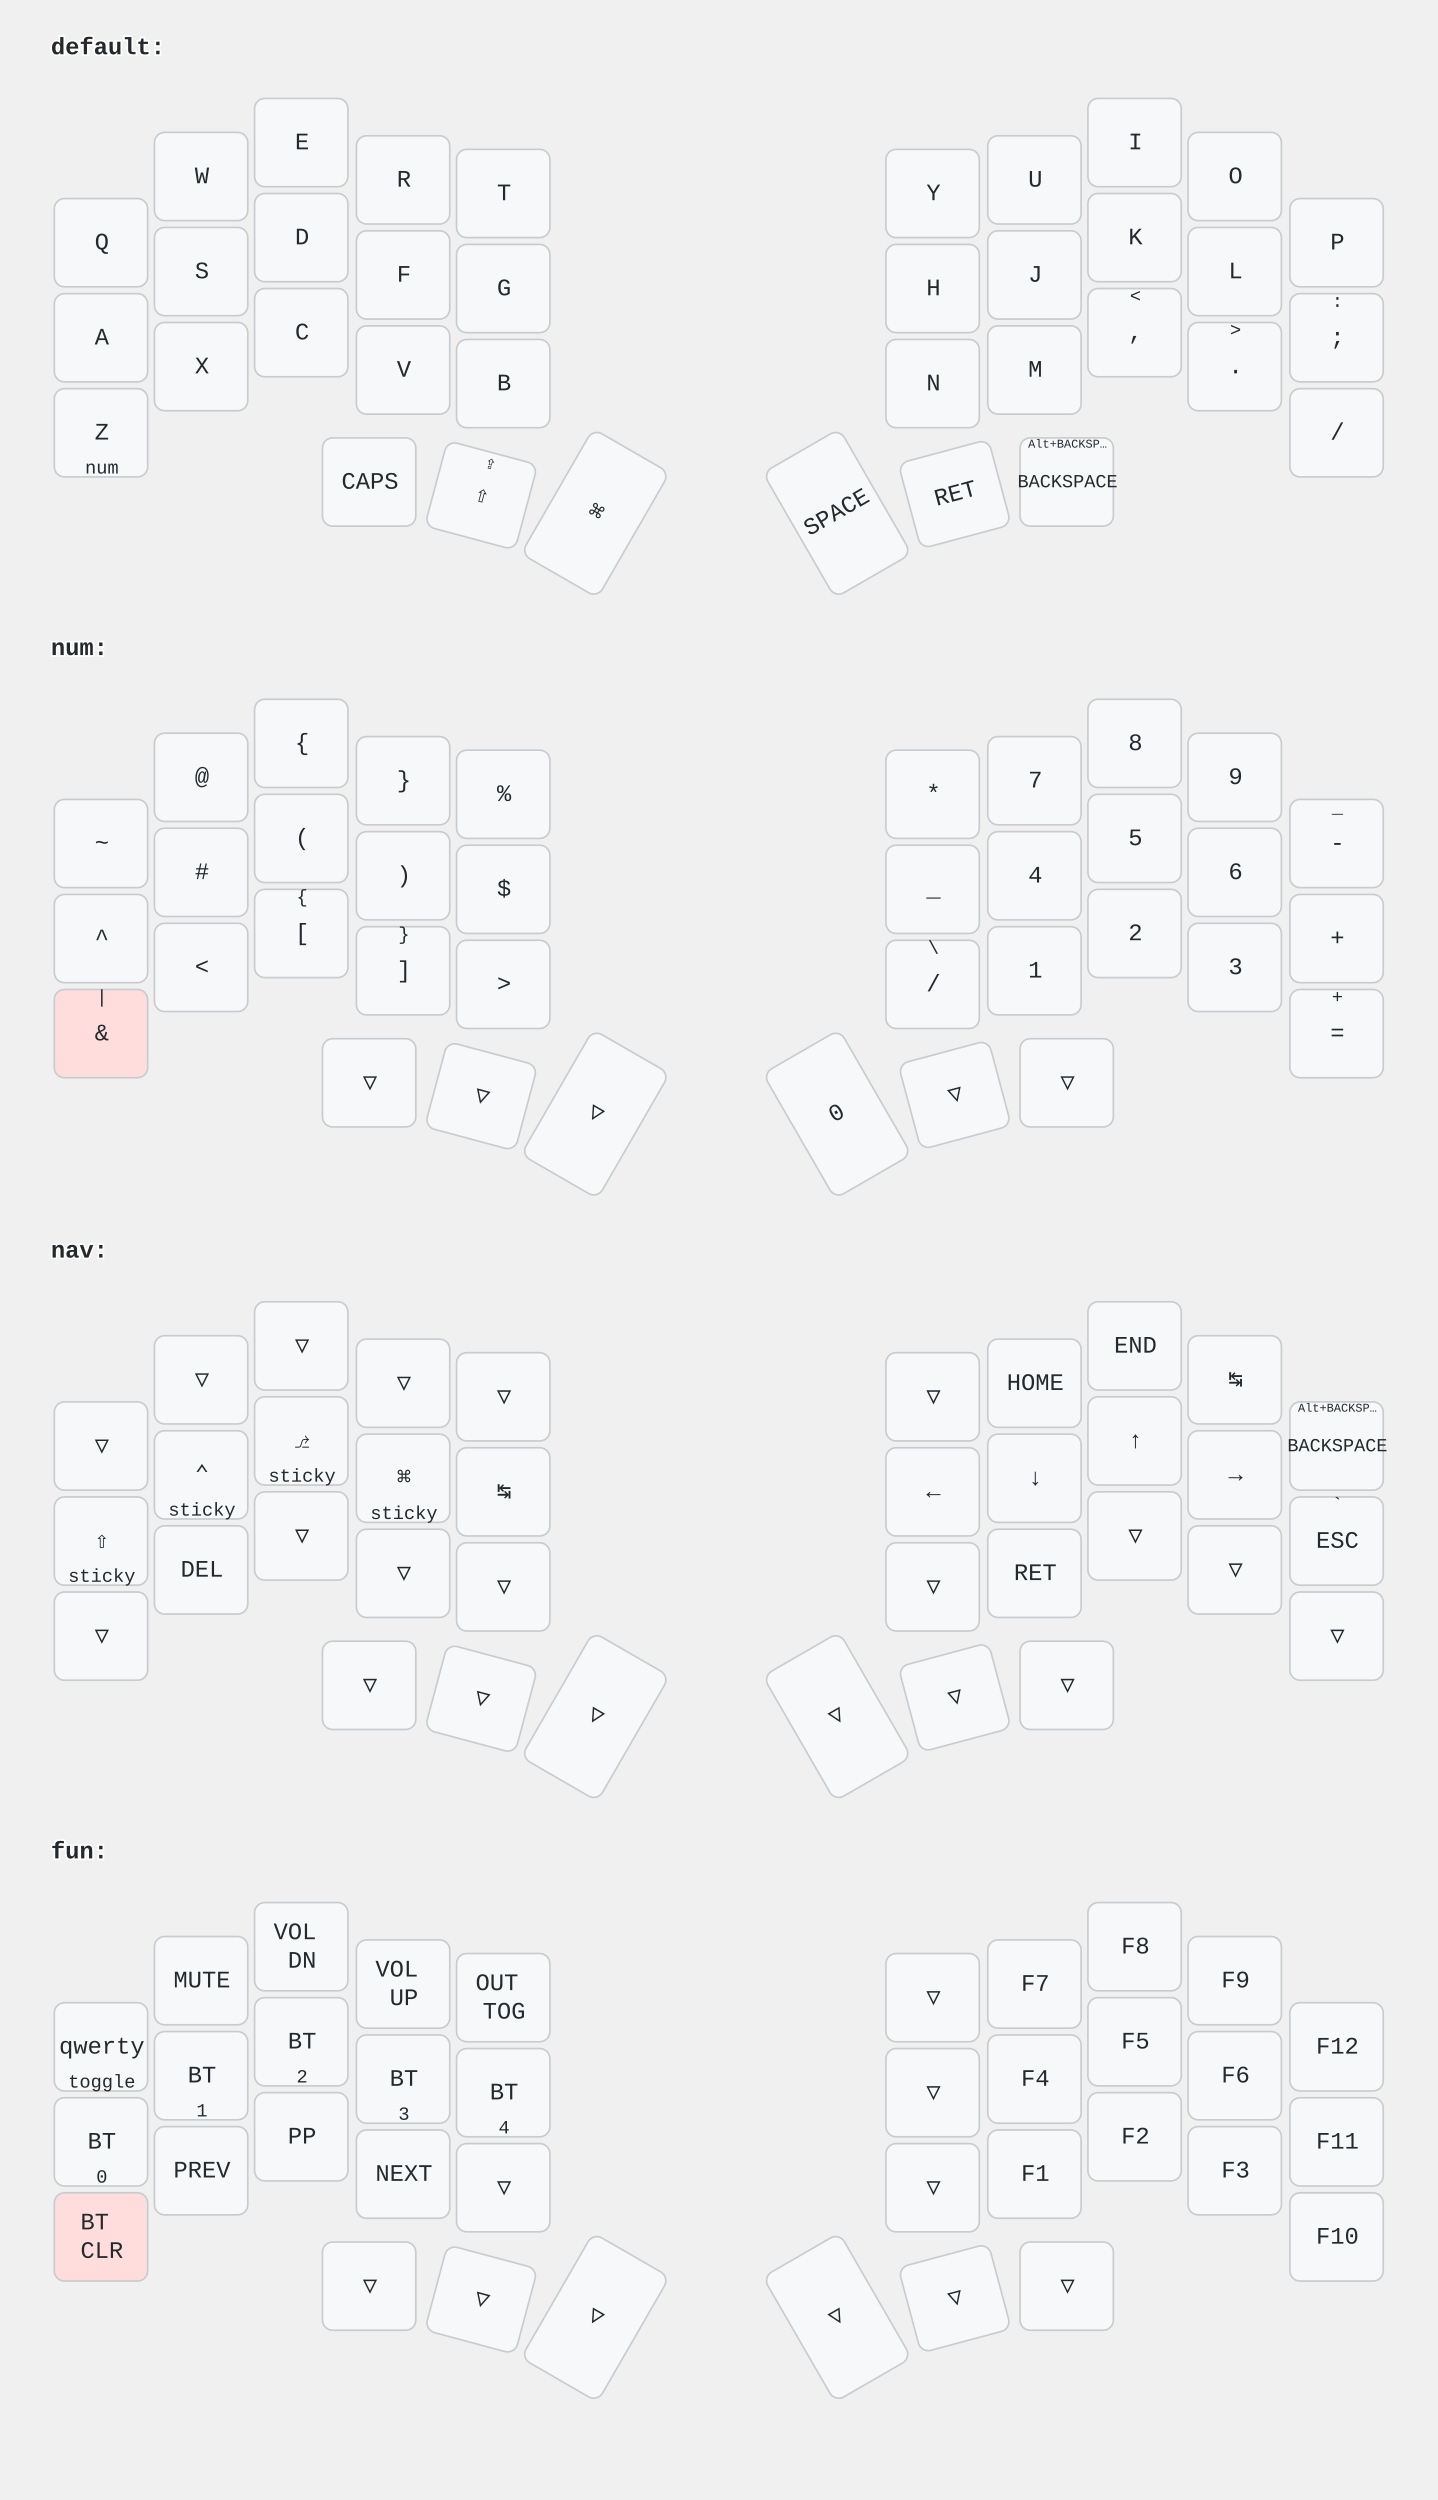
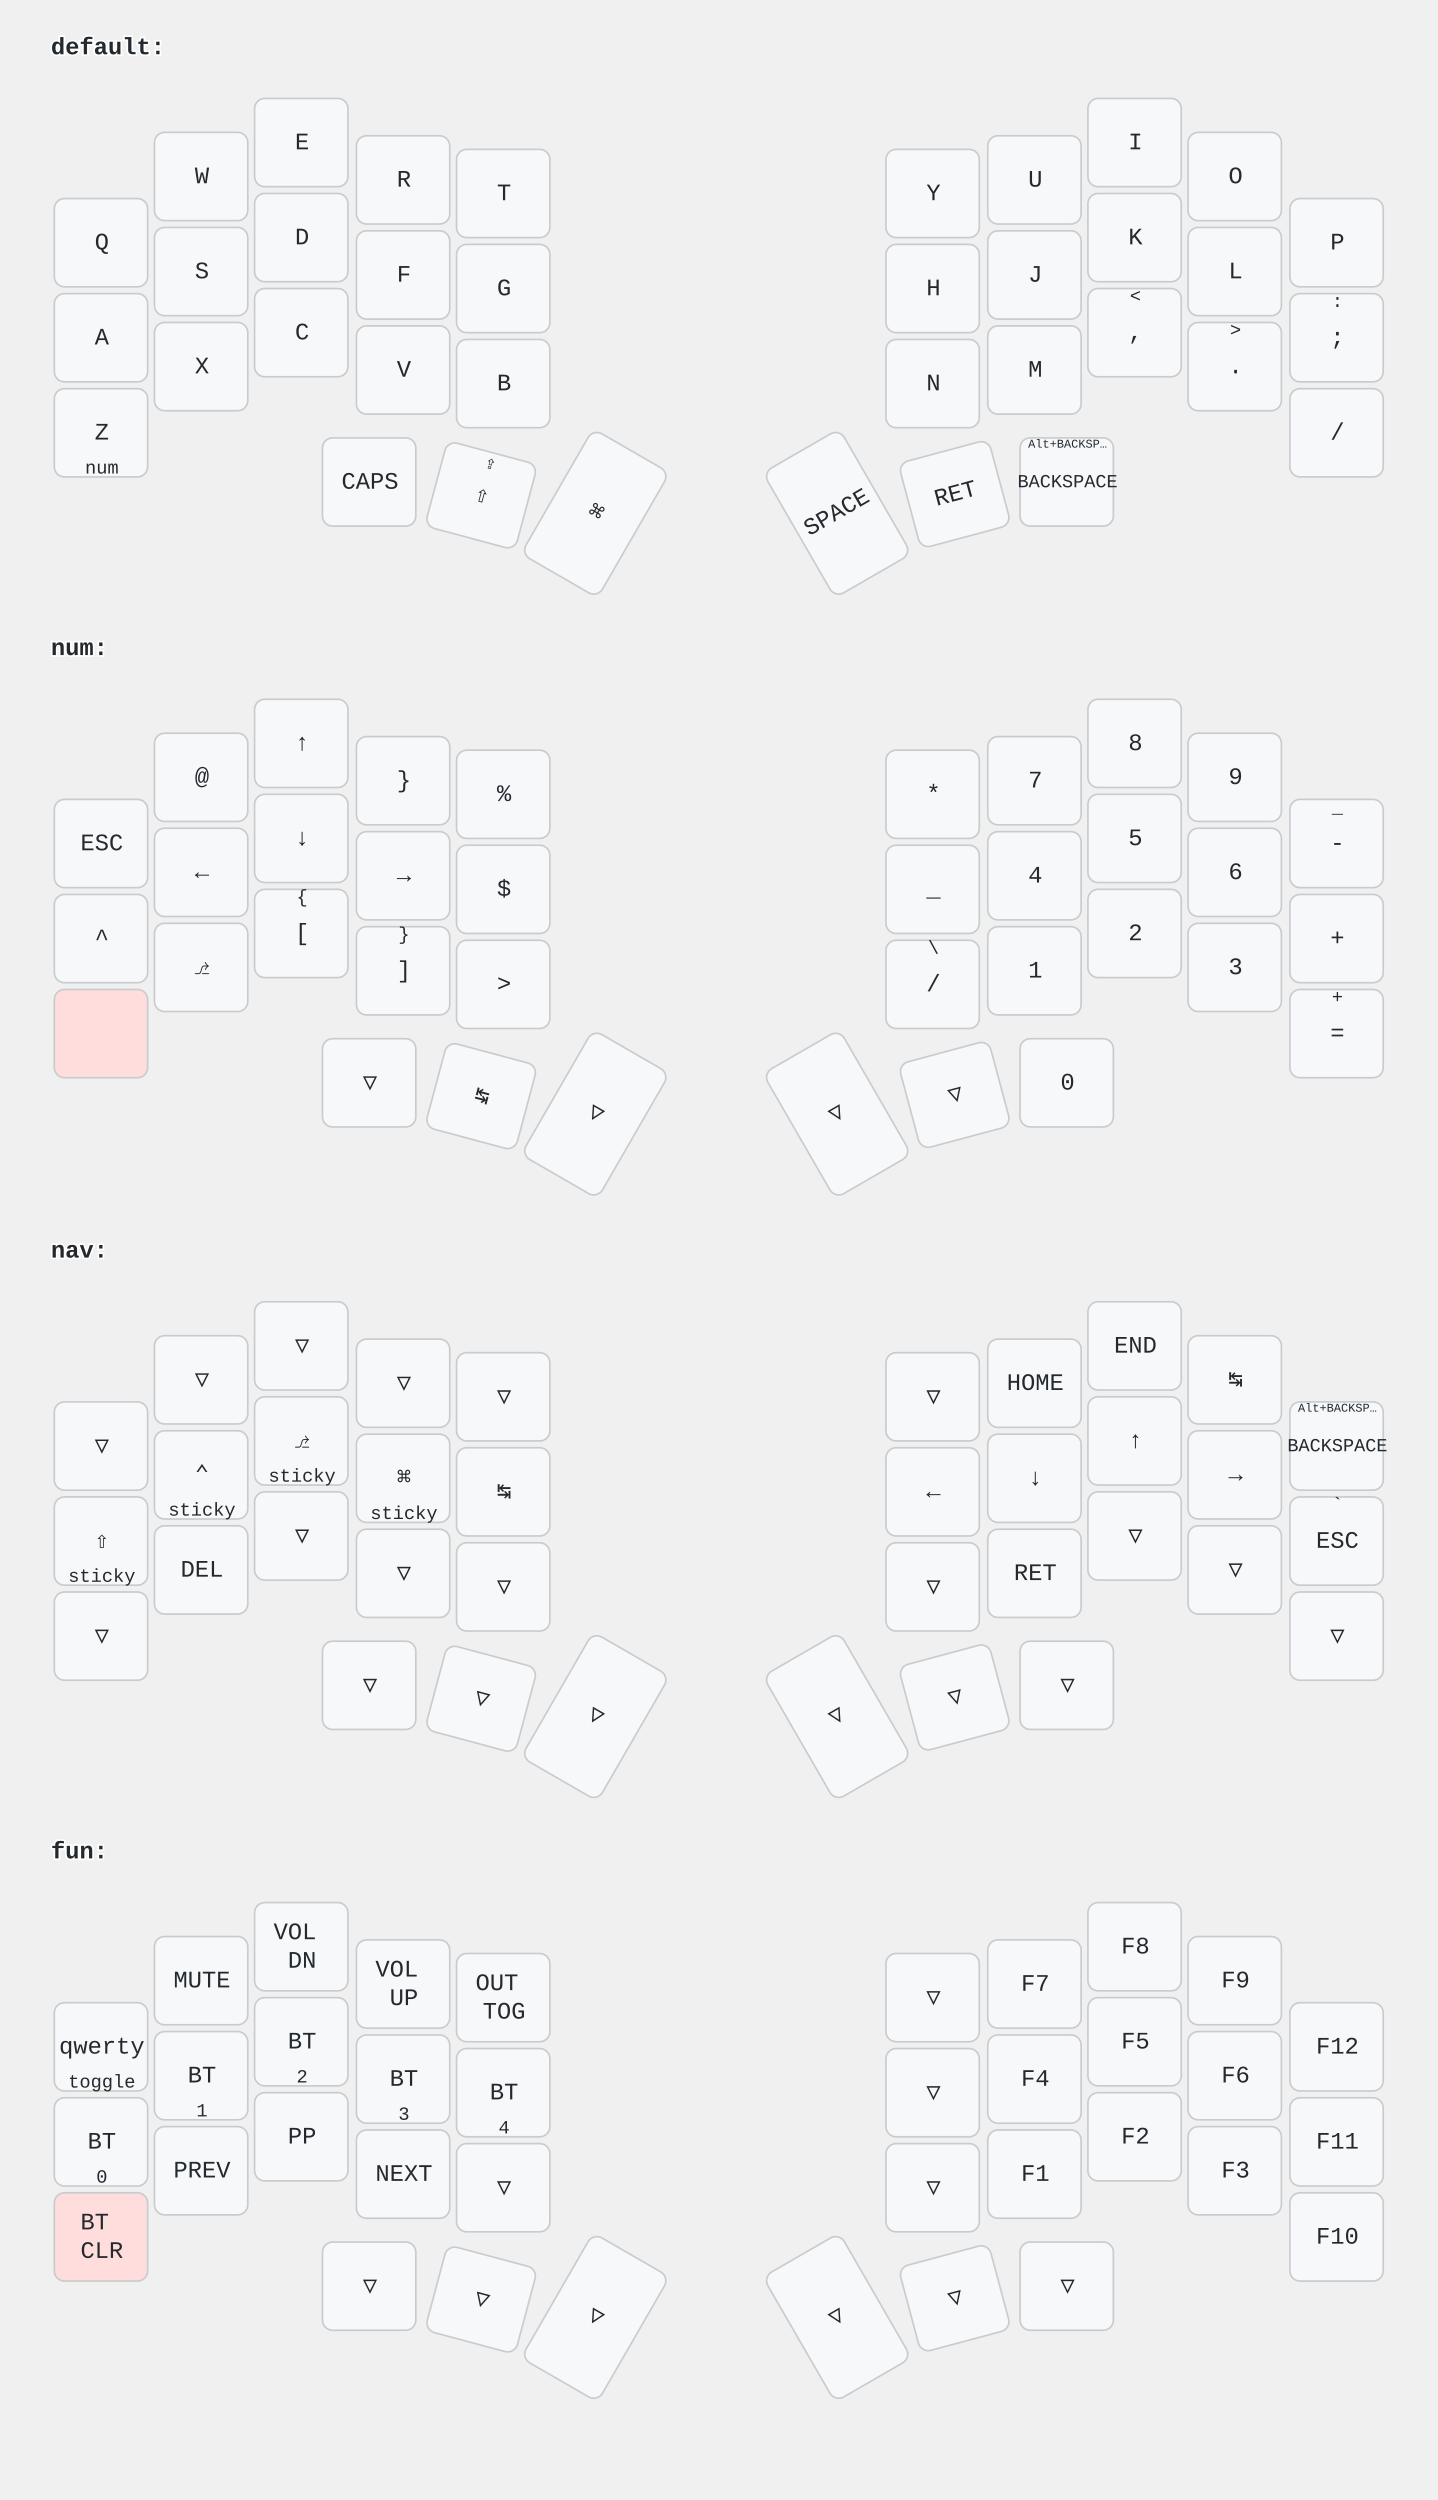
<svg xmlns="http://www.w3.org/2000/svg" width="847" height="1473" viewBox="0 0 847 1473" class="keymap">
  <style>/* font and background color specifications */
svg {
    font-family: SFMono-Regular,Consolas,Liberation Mono,Menlo,monospace;
    font-size: 14px;
    font-kerning: normal;
    text-rendering: optimizeLegibility;
    fill: #24292e;
}

/* default key styling */
rect {
    fill: #f6f8fa;
    stroke: #c9cccf;
    stroke-width: 1;
}

/* color accent for combo boxes */
rect.combo {
    fill: #cdf;
}

/* color accent for held keys */
rect.held, rect.combo.held {
    fill: #fdd;
}

/* color accent for ghost (optional) keys */
rect.ghost, rect.combo.ghost {
    fill: #ddd;
}

text {
    text-anchor: middle;
    dominant-baseline: middle;
}

/* styling for layer labels */
text.label {
    font-weight: bold;
    text-anchor: start;
    stroke: white;
    stroke-width: 2;
    paint-order: stroke;
}

/* styling for combo tap, and key hold/shifted label text */
text.combo, text.hold, text.shifted {
    font-size: 11px;
}

text.hold {
    text-anchor: middle;
    dominant-baseline: auto;
}

text.shifted {
    text-anchor: middle;
    dominant-baseline: hanging;
}

/* styling for hold/shifted label text in combo box */
text.combo.hold, text.combo.shifted {
    font-size: 8px;
}

/* styling for combo dendrons */
path {
    stroke-width: 1;
    stroke: gray;
    fill: none;
}
</style>
  <g transform="translate(30, 0)" class="layer-default">
    <text x="0" y="28" class="label" id="default">default:</text>
    <g transform="translate(0, 56)">
      <g transform="translate(30, 87)" class="key keypos-0">
        <rect rx="6" ry="6" x="-28" y="-26" width="55" height="52" class="key" />
        <text x="0" y="0" class="key tap">Q</text>
      </g>
      <g transform="translate(89, 48)" class="key keypos-1">
        <rect rx="6" ry="6" x="-28" y="-26" width="55" height="52" class="key" />
        <text x="0" y="0" class="key tap">W</text>
      </g>
      <g transform="translate(148, 28)" class="key keypos-2">
        <rect rx="6" ry="6" x="-28" y="-26" width="55" height="52" class="key" />
        <text x="0" y="0" class="key tap">E</text>
      </g>
      <g transform="translate(208, 50)" class="key keypos-3">
        <rect rx="6" ry="6" x="-28" y="-26" width="55" height="52" class="key" />
        <text x="0" y="0" class="key tap">R</text>
      </g>
      <g transform="translate(267, 58)" class="key keypos-4">
        <rect rx="6" ry="6" x="-28" y="-26" width="55" height="52" class="key" />
        <text x="0" y="0" class="key tap">T</text>
      </g>
      <g transform="translate(520, 58)" class="key keypos-5">
        <rect rx="6" ry="6" x="-28" y="-26" width="55" height="52" class="key" />
        <text x="0" y="0" class="key tap">Y</text>
      </g>
      <g transform="translate(580, 50)" class="key keypos-6">
        <rect rx="6" ry="6" x="-28" y="-26" width="55" height="52" class="key" />
        <text x="0" y="0" class="key tap">U</text>
      </g>
      <g transform="translate(639, 28)" class="key keypos-7">
        <rect rx="6" ry="6" x="-28" y="-26" width="55" height="52" class="key" />
        <text x="0" y="0" class="key tap">I</text>
      </g>
      <g transform="translate(698, 48)" class="key keypos-8">
        <rect rx="6" ry="6" x="-28" y="-26" width="55" height="52" class="key" />
        <text x="0" y="0" class="key tap">O</text>
      </g>
      <g transform="translate(758, 87)" class="key keypos-9">
        <rect rx="6" ry="6" x="-28" y="-26" width="55" height="52" class="key" />
        <text x="0" y="0" class="key tap">P</text>
      </g>
      <g transform="translate(30, 143)" class="key keypos-10">
        <rect rx="6" ry="6" x="-28" y="-26" width="55" height="52" class="key" />
        <text x="0" y="0" class="key tap">A</text>
      </g>
      <g transform="translate(89, 104)" class="key keypos-11">
        <rect rx="6" ry="6" x="-28" y="-26" width="55" height="52" class="key" />
        <text x="0" y="0" class="key tap">S</text>
      </g>
      <g transform="translate(148, 84)" class="key keypos-12">
        <rect rx="6" ry="6" x="-28" y="-26" width="55" height="52" class="key" />
        <text x="0" y="0" class="key tap">D</text>
      </g>
      <g transform="translate(208, 106)" class="key keypos-13">
        <rect rx="6" ry="6" x="-28" y="-26" width="55" height="52" class="key" />
        <text x="0" y="0" class="key tap">F</text>
      </g>
      <g transform="translate(267, 114)" class="key keypos-14">
        <rect rx="6" ry="6" x="-28" y="-26" width="55" height="52" class="key" />
        <text x="0" y="0" class="key tap">G</text>
      </g>
      <g transform="translate(520, 114)" class="key keypos-15">
        <rect rx="6" ry="6" x="-28" y="-26" width="55" height="52" class="key" />
        <text x="0" y="0" class="key tap">H</text>
      </g>
      <g transform="translate(580, 106)" class="key keypos-16">
        <rect rx="6" ry="6" x="-28" y="-26" width="55" height="52" class="key" />
        <text x="0" y="0" class="key tap">J</text>
      </g>
      <g transform="translate(639, 84)" class="key keypos-17">
        <rect rx="6" ry="6" x="-28" y="-26" width="55" height="52" class="key" />
        <text x="0" y="0" class="key tap">K</text>
      </g>
      <g transform="translate(698, 104)" class="key keypos-18">
        <rect rx="6" ry="6" x="-28" y="-26" width="55" height="52" class="key" />
        <text x="0" y="0" class="key tap">L</text>
      </g>
      <g transform="translate(758, 143)" class="key keypos-19">
        <rect rx="6" ry="6" x="-28" y="-26" width="55" height="52" class="key" />
        <text x="0" y="0" class="key tap">;</text>
        <text x="0" y="-24" class="key shifted">:</text>
      </g>
      <g transform="translate(30, 199)" class="key keypos-20">
        <rect rx="6" ry="6" x="-28" y="-26" width="55" height="52" class="key" />
        <text x="0" y="0" class="key tap">Z</text>
        <a href="#num">
          <text x="0" y="24" class="key hold layer-activator">num</text>
        </a>
      </g>
      <g transform="translate(89, 160)" class="key keypos-21">
        <rect rx="6" ry="6" x="-28" y="-26" width="55" height="52" class="key" />
        <text x="0" y="0" class="key tap">X</text>
      </g>
      <g transform="translate(148, 140)" class="key keypos-22">
        <rect rx="6" ry="6" x="-28" y="-26" width="55" height="52" class="key" />
        <text x="0" y="0" class="key tap">C</text>
      </g>
      <g transform="translate(208, 162)" class="key keypos-23">
        <rect rx="6" ry="6" x="-28" y="-26" width="55" height="52" class="key" />
        <text x="0" y="0" class="key tap">V</text>
      </g>
      <g transform="translate(267, 170)" class="key keypos-24">
        <rect rx="6" ry="6" x="-28" y="-26" width="55" height="52" class="key" />
        <text x="0" y="0" class="key tap">B</text>
      </g>
      <g transform="translate(520, 170)" class="key keypos-25">
        <rect rx="6" ry="6" x="-28" y="-26" width="55" height="52" class="key" />
        <text x="0" y="0" class="key tap">N</text>
      </g>
      <g transform="translate(580, 162)" class="key keypos-26">
        <rect rx="6" ry="6" x="-28" y="-26" width="55" height="52" class="key" />
        <text x="0" y="0" class="key tap">M</text>
      </g>
      <g transform="translate(639, 140)" class="key keypos-27">
        <rect rx="6" ry="6" x="-28" y="-26" width="55" height="52" class="key" />
        <text x="0" y="0" class="key tap">,</text>
        <text x="0" y="-24" class="key shifted">&lt;</text>
      </g>
      <g transform="translate(698, 160)" class="key keypos-28">
        <rect rx="6" ry="6" x="-28" y="-26" width="55" height="52" class="key" />
        <text x="0" y="0" class="key tap">.</text>
        <text x="0" y="-24" class="key shifted">&gt;</text>
      </g>
      <g transform="translate(758, 199)" class="key keypos-29">
        <rect rx="6" ry="6" x="-28" y="-26" width="55" height="52" class="key" />
        <text x="0" y="0" class="key tap">/</text>
      </g>
      <g transform="translate(188, 228)" class="key keypos-30">
        <rect rx="6" ry="6" x="-28" y="-26" width="55" height="52" class="key" />
        <text x="0" y="0" class="key tap">CAPS</text>
      </g>
      <g transform="translate(254, 236) rotate(15.0)" class="key keypos-31">
        <rect rx="6" ry="6" x="-28" y="-26" width="55" height="52" class="key" />
        <text x="0" y="0" class="key tap">⇧</text>
        <text x="0" y="-24" class="key shifted">⇪</text>
      </g>
      <g transform="translate(321, 246) rotate(30.0)" class="key keypos-32">
        <rect rx="6" ry="6" x="-26" y="-42" width="52" height="85" class="key" />
        <text x="0" y="0" class="key tap">⌘</text>
      </g>
      <g transform="translate(463, 246) rotate(-30.0)" class="key keypos-33">
        <rect rx="6" ry="6" x="-26" y="-42" width="52" height="85" class="key" />
        <text x="0" y="0" class="key tap">SPACE</text>
      </g>
      <g transform="translate(533, 235) rotate(-15.0)" class="key keypos-34">
        <rect rx="6" ry="6" x="-28" y="-26" width="55" height="52" class="key" />
        <text x="0" y="0" class="key tap">RET</text>
      </g>
      <g transform="translate(599, 228)" class="key keypos-35">
        <rect rx="6" ry="6" x="-28" y="-26" width="55" height="52" class="key" />
        <text x="0" y="0" class="key tap">
          <tspan style="font-size: 78%">BACKSPACE</tspan>
        </text>
        <text x="0" y="-24" class="key shifted">
          <tspan style="font-size: 64%">Alt+BACKSP…</tspan>
        </text>
      </g>
    </g>
  </g>
  <g transform="translate(30, 354)" class="layer-num">
    <text x="0" y="28" class="label" id="num">num:</text>
    <g transform="translate(0, 56)">
      <g transform="translate(30, 87)" class="key keypos-0">
        <rect rx="6" ry="6" x="-28" y="-26" width="55" height="52" class="key" />
-         <text x="0" y="0" class="key tap">~</text>
+         <text x="0" y="0" class="key tap">ESC</text>
      </g>
      <g transform="translate(89, 48)" class="key keypos-1">
        <rect rx="6" ry="6" x="-28" y="-26" width="55" height="52" class="key" />
        <text x="0" y="0" class="key tap">@</text>
      </g>
      <g transform="translate(148, 28)" class="key keypos-2">
        <rect rx="6" ry="6" x="-28" y="-26" width="55" height="52" class="key" />
-         <text x="0" y="0" class="key tap">{</text>
+         <text x="0" y="0" class="key tap">↑</text>
      </g>
      <g transform="translate(208, 50)" class="key keypos-3">
        <rect rx="6" ry="6" x="-28" y="-26" width="55" height="52" class="key" />
        <text x="0" y="0" class="key tap">}</text>
      </g>
      <g transform="translate(267, 58)" class="key keypos-4">
        <rect rx="6" ry="6" x="-28" y="-26" width="55" height="52" class="key" />
        <text x="0" y="0" class="key tap">%</text>
      </g>
      <g transform="translate(520, 58)" class="key keypos-5">
        <rect rx="6" ry="6" x="-28" y="-26" width="55" height="52" class="key" />
        <text x="0" y="0" class="key tap">*</text>
      </g>
      <g transform="translate(580, 50)" class="key keypos-6">
        <rect rx="6" ry="6" x="-28" y="-26" width="55" height="52" class="key" />
        <text x="0" y="0" class="key tap">7</text>
      </g>
      <g transform="translate(639, 28)" class="key keypos-7">
        <rect rx="6" ry="6" x="-28" y="-26" width="55" height="52" class="key" />
        <text x="0" y="0" class="key tap">8</text>
      </g>
      <g transform="translate(698, 48)" class="key keypos-8">
        <rect rx="6" ry="6" x="-28" y="-26" width="55" height="52" class="key" />
        <text x="0" y="0" class="key tap">9</text>
      </g>
      <g transform="translate(758, 87)" class="key keypos-9">
        <rect rx="6" ry="6" x="-28" y="-26" width="55" height="52" class="key" />
        <text x="0" y="0" class="key tap">-</text>
        <text x="0" y="-24" class="key shifted">_</text>
      </g>
      <g transform="translate(30, 143)" class="key keypos-10">
        <rect rx="6" ry="6" x="-28" y="-26" width="55" height="52" class="key" />
        <text x="0" y="0" class="key tap">^</text>
      </g>
      <g transform="translate(89, 104)" class="key keypos-11">
        <rect rx="6" ry="6" x="-28" y="-26" width="55" height="52" class="key" />
-         <text x="0" y="0" class="key tap">#</text>
+         <text x="0" y="0" class="key tap">←</text>
      </g>
      <g transform="translate(148, 84)" class="key keypos-12">
        <rect rx="6" ry="6" x="-28" y="-26" width="55" height="52" class="key" />
-         <text x="0" y="0" class="key tap">(</text>
+         <text x="0" y="0" class="key tap">↓</text>
      </g>
      <g transform="translate(208, 106)" class="key keypos-13">
        <rect rx="6" ry="6" x="-28" y="-26" width="55" height="52" class="key" />
-         <text x="0" y="0" class="key tap">)</text>
+         <text x="0" y="0" class="key tap">→</text>
      </g>
      <g transform="translate(267, 114)" class="key keypos-14">
        <rect rx="6" ry="6" x="-28" y="-26" width="55" height="52" class="key" />
        <text x="0" y="0" class="key tap">$</text>
      </g>
      <g transform="translate(520, 114)" class="key keypos-15">
        <rect rx="6" ry="6" x="-28" y="-26" width="55" height="52" class="key" />
        <text x="0" y="0" class="key tap">_</text>
      </g>
      <g transform="translate(580, 106)" class="key keypos-16">
        <rect rx="6" ry="6" x="-28" y="-26" width="55" height="52" class="key" />
        <text x="0" y="0" class="key tap">4</text>
      </g>
      <g transform="translate(639, 84)" class="key keypos-17">
        <rect rx="6" ry="6" x="-28" y="-26" width="55" height="52" class="key" />
        <text x="0" y="0" class="key tap">5</text>
      </g>
      <g transform="translate(698, 104)" class="key keypos-18">
        <rect rx="6" ry="6" x="-28" y="-26" width="55" height="52" class="key" />
        <text x="0" y="0" class="key tap">6</text>
      </g>
      <g transform="translate(758, 143)" class="key keypos-19">
        <rect rx="6" ry="6" x="-28" y="-26" width="55" height="52" class="key" />
        <text x="0" y="0" class="key tap">+</text>
      </g>
      <g transform="translate(30, 199)" class="key held keypos-20">
        <rect rx="6" ry="6" x="-28" y="-26" width="55" height="52" class="key held" />
-         <text x="0" y="0" class="key held tap">&amp;</text>
-         <text x="0" y="-24" class="key held shifted">|</text>
      </g>
      <g transform="translate(89, 160)" class="key keypos-21">
        <rect rx="6" ry="6" x="-28" y="-26" width="55" height="52" class="key" />
-         <text x="0" y="0" class="key tap">&lt;</text>
+         <text x="0" y="0" class="key tap">⎇</text>
      </g>
      <g transform="translate(148, 140)" class="key keypos-22">
        <rect rx="6" ry="6" x="-28" y="-26" width="55" height="52" class="key" />
        <text x="0" y="0" class="key tap">[</text>
        <text x="0" y="-24" class="key shifted">{</text>
      </g>
      <g transform="translate(208, 162)" class="key keypos-23">
        <rect rx="6" ry="6" x="-28" y="-26" width="55" height="52" class="key" />
        <text x="0" y="0" class="key tap">]</text>
        <text x="0" y="-24" class="key shifted">}</text>
      </g>
      <g transform="translate(267, 170)" class="key keypos-24">
        <rect rx="6" ry="6" x="-28" y="-26" width="55" height="52" class="key" />
        <text x="0" y="0" class="key tap">&gt;</text>
      </g>
      <g transform="translate(520, 170)" class="key keypos-25">
        <rect rx="6" ry="6" x="-28" y="-26" width="55" height="52" class="key" />
        <text x="0" y="0" class="key tap">/</text>
        <text x="0" y="-24" class="key shifted">\</text>
      </g>
      <g transform="translate(580, 162)" class="key keypos-26">
        <rect rx="6" ry="6" x="-28" y="-26" width="55" height="52" class="key" />
        <text x="0" y="0" class="key tap">1</text>
      </g>
      <g transform="translate(639, 140)" class="key keypos-27">
        <rect rx="6" ry="6" x="-28" y="-26" width="55" height="52" class="key" />
        <text x="0" y="0" class="key tap">2</text>
      </g>
      <g transform="translate(698, 160)" class="key keypos-28">
        <rect rx="6" ry="6" x="-28" y="-26" width="55" height="52" class="key" />
        <text x="0" y="0" class="key tap">3</text>
      </g>
      <g transform="translate(758, 199)" class="key keypos-29">
        <rect rx="6" ry="6" x="-28" y="-26" width="55" height="52" class="key" />
        <text x="0" y="0" class="key tap">=</text>
        <text x="0" y="-24" class="key shifted">+</text>
      </g>
      <g transform="translate(188, 228)" class="key trans keypos-30">
        <rect rx="6" ry="6" x="-28" y="-26" width="55" height="52" class="key trans" />
        <text x="0" y="0" class="key trans tap">▽</text>
      </g>
-       <g transform="translate(254, 236) rotate(15.0)" class="key trans keypos-31">
-         <rect rx="6" ry="6" x="-28" y="-26" width="55" height="52" class="key trans" />
-         <text x="0" y="0" class="key trans tap">▽</text>
+       <g transform="translate(254, 236) rotate(15.0)" class="key keypos-31">
+         <rect rx="6" ry="6" x="-28" y="-26" width="55" height="52" class="key" />
+         <text x="0" y="0" class="key tap">↹</text>
      </g>
      <g transform="translate(321, 246) rotate(30.0)" class="key trans keypos-32">
        <rect rx="6" ry="6" x="-26" y="-42" width="52" height="85" class="key trans" />
        <text x="0" y="0" class="key trans tap">▽</text>
      </g>
-       <g transform="translate(463, 246) rotate(-30.0)" class="key keypos-33">
-         <rect rx="6" ry="6" x="-26" y="-42" width="52" height="85" class="key" />
+       <g transform="translate(463, 246) rotate(-30.0)" class="key trans keypos-33">
+         <rect rx="6" ry="6" x="-26" y="-42" width="52" height="85" class="key trans" />
+         <text x="0" y="0" class="key trans tap">▽</text>
+       </g>
+       <g transform="translate(533, 235) rotate(-15.0)" class="key trans keypos-34">
+         <rect rx="6" ry="6" x="-28" y="-26" width="55" height="52" class="key trans" />
+         <text x="0" y="0" class="key trans tap">▽</text>
+       </g>
+       <g transform="translate(599, 228)" class="key keypos-35">
+         <rect rx="6" ry="6" x="-28" y="-26" width="55" height="52" class="key" />
        <text x="0" y="0" class="key tap">0</text>
-       </g>
-       <g transform="translate(533, 235) rotate(-15.0)" class="key trans keypos-34">
-         <rect rx="6" ry="6" x="-28" y="-26" width="55" height="52" class="key trans" />
-         <text x="0" y="0" class="key trans tap">▽</text>
-       </g>
-       <g transform="translate(599, 228)" class="key trans keypos-35">
-         <rect rx="6" ry="6" x="-28" y="-26" width="55" height="52" class="key trans" />
-         <text x="0" y="0" class="key trans tap">▽</text>
      </g>
    </g>
  </g>
  <g transform="translate(30, 709)" class="layer-nav">
    <text x="0" y="28" class="label" id="nav">nav:</text>
    <g transform="translate(0, 56)">
      <g transform="translate(30, 87)" class="key trans keypos-0">
        <rect rx="6" ry="6" x="-28" y="-26" width="55" height="52" class="key trans" />
        <text x="0" y="0" class="key trans tap">▽</text>
      </g>
      <g transform="translate(89, 48)" class="key trans keypos-1">
        <rect rx="6" ry="6" x="-28" y="-26" width="55" height="52" class="key trans" />
        <text x="0" y="0" class="key trans tap">▽</text>
      </g>
      <g transform="translate(148, 28)" class="key trans keypos-2">
        <rect rx="6" ry="6" x="-28" y="-26" width="55" height="52" class="key trans" />
        <text x="0" y="0" class="key trans tap">▽</text>
      </g>
      <g transform="translate(208, 50)" class="key trans keypos-3">
        <rect rx="6" ry="6" x="-28" y="-26" width="55" height="52" class="key trans" />
        <text x="0" y="0" class="key trans tap">▽</text>
      </g>
      <g transform="translate(267, 58)" class="key trans keypos-4">
        <rect rx="6" ry="6" x="-28" y="-26" width="55" height="52" class="key trans" />
        <text x="0" y="0" class="key trans tap">▽</text>
      </g>
      <g transform="translate(520, 58)" class="key trans keypos-5">
        <rect rx="6" ry="6" x="-28" y="-26" width="55" height="52" class="key trans" />
        <text x="0" y="0" class="key trans tap">▽</text>
      </g>
      <g transform="translate(580, 50)" class="key keypos-6">
        <rect rx="6" ry="6" x="-28" y="-26" width="55" height="52" class="key" />
        <text x="0" y="0" class="key tap">HOME</text>
      </g>
      <g transform="translate(639, 28)" class="key keypos-7">
        <rect rx="6" ry="6" x="-28" y="-26" width="55" height="52" class="key" />
        <text x="0" y="0" class="key tap">END</text>
      </g>
      <g transform="translate(698, 48)" class="key keypos-8">
        <rect rx="6" ry="6" x="-28" y="-26" width="55" height="52" class="key" />
        <text x="0" y="0" class="key tap">↹</text>
      </g>
      <g transform="translate(758, 87)" class="key keypos-9">
        <rect rx="6" ry="6" x="-28" y="-26" width="55" height="52" class="key" />
        <text x="0" y="0" class="key tap">
          <tspan style="font-size: 78%">BACKSPACE</tspan>
        </text>
        <text x="0" y="-24" class="key shifted">
          <tspan style="font-size: 64%">Alt+BACKSP…</tspan>
        </text>
      </g>
      <g transform="translate(30, 143)" class="key keypos-10">
        <rect rx="6" ry="6" x="-28" y="-26" width="55" height="52" class="key" />
        <text x="0" y="0" class="key tap">⇧</text>
        <text x="0" y="24" class="key hold">sticky</text>
      </g>
      <g transform="translate(89, 104)" class="key keypos-11">
        <rect rx="6" ry="6" x="-28" y="-26" width="55" height="52" class="key" />
        <text x="0" y="0" class="key tap">⌃</text>
        <text x="0" y="24" class="key hold">sticky</text>
      </g>
      <g transform="translate(148, 84)" class="key keypos-12">
        <rect rx="6" ry="6" x="-28" y="-26" width="55" height="52" class="key" />
        <text x="0" y="0" class="key tap">⎇</text>
        <text x="0" y="24" class="key hold">sticky</text>
      </g>
      <g transform="translate(208, 106)" class="key keypos-13">
        <rect rx="6" ry="6" x="-28" y="-26" width="55" height="52" class="key" />
        <text x="0" y="0" class="key tap">⌘</text>
        <text x="0" y="24" class="key hold">sticky</text>
      </g>
      <g transform="translate(267, 114)" class="key keypos-14">
        <rect rx="6" ry="6" x="-28" y="-26" width="55" height="52" class="key" />
        <text x="0" y="0" class="key tap">↹</text>
      </g>
      <g transform="translate(520, 114)" class="key keypos-15">
        <rect rx="6" ry="6" x="-28" y="-26" width="55" height="52" class="key" />
        <text x="0" y="0" class="key tap">←</text>
      </g>
      <g transform="translate(580, 106)" class="key keypos-16">
        <rect rx="6" ry="6" x="-28" y="-26" width="55" height="52" class="key" />
        <text x="0" y="0" class="key tap">↓</text>
      </g>
      <g transform="translate(639, 84)" class="key keypos-17">
        <rect rx="6" ry="6" x="-28" y="-26" width="55" height="52" class="key" />
        <text x="0" y="0" class="key tap">↑</text>
      </g>
      <g transform="translate(698, 104)" class="key keypos-18">
        <rect rx="6" ry="6" x="-28" y="-26" width="55" height="52" class="key" />
        <text x="0" y="0" class="key tap">→</text>
      </g>
      <g transform="translate(758, 143)" class="key keypos-19">
        <rect rx="6" ry="6" x="-28" y="-26" width="55" height="52" class="key" />
        <text x="0" y="0" class="key tap">ESC</text>
        <text x="0" y="-24" class="key shifted">`</text>
      </g>
      <g transform="translate(30, 199)" class="key trans keypos-20">
        <rect rx="6" ry="6" x="-28" y="-26" width="55" height="52" class="key trans" />
        <text x="0" y="0" class="key trans tap">▽</text>
      </g>
      <g transform="translate(89, 160)" class="key keypos-21">
        <rect rx="6" ry="6" x="-28" y="-26" width="55" height="52" class="key" />
        <text x="0" y="0" class="key tap">DEL</text>
      </g>
      <g transform="translate(148, 140)" class="key trans keypos-22">
        <rect rx="6" ry="6" x="-28" y="-26" width="55" height="52" class="key trans" />
        <text x="0" y="0" class="key trans tap">▽</text>
      </g>
      <g transform="translate(208, 162)" class="key trans keypos-23">
        <rect rx="6" ry="6" x="-28" y="-26" width="55" height="52" class="key trans" />
        <text x="0" y="0" class="key trans tap">▽</text>
      </g>
      <g transform="translate(267, 170)" class="key trans keypos-24">
        <rect rx="6" ry="6" x="-28" y="-26" width="55" height="52" class="key trans" />
        <text x="0" y="0" class="key trans tap">▽</text>
      </g>
      <g transform="translate(520, 170)" class="key trans keypos-25">
        <rect rx="6" ry="6" x="-28" y="-26" width="55" height="52" class="key trans" />
        <text x="0" y="0" class="key trans tap">▽</text>
      </g>
      <g transform="translate(580, 162)" class="key keypos-26">
        <rect rx="6" ry="6" x="-28" y="-26" width="55" height="52" class="key" />
        <text x="0" y="0" class="key tap">RET</text>
      </g>
      <g transform="translate(639, 140)" class="key trans keypos-27">
        <rect rx="6" ry="6" x="-28" y="-26" width="55" height="52" class="key trans" />
        <text x="0" y="0" class="key trans tap">▽</text>
      </g>
      <g transform="translate(698, 160)" class="key trans keypos-28">
        <rect rx="6" ry="6" x="-28" y="-26" width="55" height="52" class="key trans" />
        <text x="0" y="0" class="key trans tap">▽</text>
      </g>
      <g transform="translate(758, 199)" class="key trans keypos-29">
        <rect rx="6" ry="6" x="-28" y="-26" width="55" height="52" class="key trans" />
        <text x="0" y="0" class="key trans tap">▽</text>
      </g>
      <g transform="translate(188, 228)" class="key trans keypos-30">
        <rect rx="6" ry="6" x="-28" y="-26" width="55" height="52" class="key trans" />
        <text x="0" y="0" class="key trans tap">▽</text>
      </g>
      <g transform="translate(254, 236) rotate(15.0)" class="key trans keypos-31">
        <rect rx="6" ry="6" x="-28" y="-26" width="55" height="52" class="key trans" />
        <text x="0" y="0" class="key trans tap">▽</text>
      </g>
      <g transform="translate(321, 246) rotate(30.0)" class="key trans keypos-32">
        <rect rx="6" ry="6" x="-26" y="-42" width="52" height="85" class="key trans" />
        <text x="0" y="0" class="key trans tap">▽</text>
      </g>
      <g transform="translate(463, 246) rotate(-30.0)" class="key trans keypos-33">
        <rect rx="6" ry="6" x="-26" y="-42" width="52" height="85" class="key trans" />
        <text x="0" y="0" class="key trans tap">▽</text>
      </g>
      <g transform="translate(533, 235) rotate(-15.0)" class="key trans keypos-34">
        <rect rx="6" ry="6" x="-28" y="-26" width="55" height="52" class="key trans" />
        <text x="0" y="0" class="key trans tap">▽</text>
      </g>
      <g transform="translate(599, 228)" class="key trans keypos-35">
        <rect rx="6" ry="6" x="-28" y="-26" width="55" height="52" class="key trans" />
        <text x="0" y="0" class="key trans tap">▽</text>
      </g>
    </g>
  </g>
  <g transform="translate(30, 1063)" class="layer-fun">
    <text x="0" y="28" class="label" id="fun">fun:</text>
    <g transform="translate(0, 56)">
      <g transform="translate(30, 87)" class="key keypos-0">
        <rect rx="6" ry="6" x="-28" y="-26" width="55" height="52" class="key" />
        <text x="0" y="0" class="key tap">qwerty</text>
        <text x="0" y="24" class="key hold">toggle</text>
      </g>
      <g transform="translate(89, 48)" class="key keypos-1">
        <rect rx="6" ry="6" x="-28" y="-26" width="55" height="52" class="key" />
        <text x="0" y="0" class="key tap">MUTE</text>
      </g>
      <g transform="translate(148, 28)" class="key keypos-2">
        <rect rx="6" ry="6" x="-28" y="-26" width="55" height="52" class="key" />
        <text x="0" y="0" class="key tap">
          <tspan x="0" dy="-0.6em">VOL</tspan>
          <tspan x="0" dy="1.2em">DN</tspan>
        </text>
      </g>
      <g transform="translate(208, 50)" class="key keypos-3">
        <rect rx="6" ry="6" x="-28" y="-26" width="55" height="52" class="key" />
        <text x="0" y="0" class="key tap">
          <tspan x="0" dy="-0.6em">VOL</tspan>
          <tspan x="0" dy="1.2em">UP</tspan>
        </text>
      </g>
      <g transform="translate(267, 58)" class="key keypos-4">
        <rect rx="6" ry="6" x="-28" y="-26" width="55" height="52" class="key" />
        <text x="0" y="0" class="key tap">
          <tspan x="0" dy="-0.6em">OUT</tspan>
          <tspan x="0" dy="1.2em">TOG</tspan>
        </text>
      </g>
      <g transform="translate(520, 58)" class="key trans keypos-5">
        <rect rx="6" ry="6" x="-28" y="-26" width="55" height="52" class="key trans" />
        <text x="0" y="0" class="key trans tap">▽</text>
      </g>
      <g transform="translate(580, 50)" class="key keypos-6">
        <rect rx="6" ry="6" x="-28" y="-26" width="55" height="52" class="key" />
        <text x="0" y="0" class="key tap">F7</text>
      </g>
      <g transform="translate(639, 28)" class="key keypos-7">
        <rect rx="6" ry="6" x="-28" y="-26" width="55" height="52" class="key" />
        <text x="0" y="0" class="key tap">F8</text>
      </g>
      <g transform="translate(698, 48)" class="key keypos-8">
        <rect rx="6" ry="6" x="-28" y="-26" width="55" height="52" class="key" />
        <text x="0" y="0" class="key tap">F9</text>
      </g>
      <g transform="translate(758, 87)" class="key keypos-9">
        <rect rx="6" ry="6" x="-28" y="-26" width="55" height="52" class="key" />
        <text x="0" y="0" class="key tap">F12</text>
      </g>
      <g transform="translate(30, 143)" class="key keypos-10">
        <rect rx="6" ry="6" x="-28" y="-26" width="55" height="52" class="key" />
        <text x="0" y="0" class="key tap">BT</text>
        <text x="0" y="24" class="key hold">0</text>
      </g>
      <g transform="translate(89, 104)" class="key keypos-11">
        <rect rx="6" ry="6" x="-28" y="-26" width="55" height="52" class="key" />
        <text x="0" y="0" class="key tap">BT</text>
        <text x="0" y="24" class="key hold">1</text>
      </g>
      <g transform="translate(148, 84)" class="key keypos-12">
        <rect rx="6" ry="6" x="-28" y="-26" width="55" height="52" class="key" />
        <text x="0" y="0" class="key tap">BT</text>
        <text x="0" y="24" class="key hold">2</text>
      </g>
      <g transform="translate(208, 106)" class="key keypos-13">
        <rect rx="6" ry="6" x="-28" y="-26" width="55" height="52" class="key" />
        <text x="0" y="0" class="key tap">BT</text>
        <text x="0" y="24" class="key hold">3</text>
      </g>
      <g transform="translate(267, 114)" class="key keypos-14">
        <rect rx="6" ry="6" x="-28" y="-26" width="55" height="52" class="key" />
        <text x="0" y="0" class="key tap">BT</text>
        <text x="0" y="24" class="key hold">4</text>
      </g>
      <g transform="translate(520, 114)" class="key trans keypos-15">
        <rect rx="6" ry="6" x="-28" y="-26" width="55" height="52" class="key trans" />
        <text x="0" y="0" class="key trans tap">▽</text>
      </g>
      <g transform="translate(580, 106)" class="key keypos-16">
        <rect rx="6" ry="6" x="-28" y="-26" width="55" height="52" class="key" />
        <text x="0" y="0" class="key tap">F4</text>
      </g>
      <g transform="translate(639, 84)" class="key keypos-17">
        <rect rx="6" ry="6" x="-28" y="-26" width="55" height="52" class="key" />
        <text x="0" y="0" class="key tap">F5</text>
      </g>
      <g transform="translate(698, 104)" class="key keypos-18">
        <rect rx="6" ry="6" x="-28" y="-26" width="55" height="52" class="key" />
        <text x="0" y="0" class="key tap">F6</text>
      </g>
      <g transform="translate(758, 143)" class="key keypos-19">
        <rect rx="6" ry="6" x="-28" y="-26" width="55" height="52" class="key" />
        <text x="0" y="0" class="key tap">F11</text>
      </g>
      <g transform="translate(30, 199)" class="key held keypos-20">
        <rect rx="6" ry="6" x="-28" y="-26" width="55" height="52" class="key held" />
        <text x="0" y="0" class="key held tap">
          <tspan x="0" dy="-0.6em">BT</tspan>
          <tspan x="0" dy="1.2em">CLR</tspan>
        </text>
      </g>
      <g transform="translate(89, 160)" class="key keypos-21">
        <rect rx="6" ry="6" x="-28" y="-26" width="55" height="52" class="key" />
        <text x="0" y="0" class="key tap">PREV</text>
      </g>
      <g transform="translate(148, 140)" class="key keypos-22">
        <rect rx="6" ry="6" x="-28" y="-26" width="55" height="52" class="key" />
        <text x="0" y="0" class="key tap">PP</text>
      </g>
      <g transform="translate(208, 162)" class="key keypos-23">
        <rect rx="6" ry="6" x="-28" y="-26" width="55" height="52" class="key" />
        <text x="0" y="0" class="key tap">NEXT</text>
      </g>
      <g transform="translate(267, 170)" class="key trans keypos-24">
        <rect rx="6" ry="6" x="-28" y="-26" width="55" height="52" class="key trans" />
        <text x="0" y="0" class="key trans tap">▽</text>
      </g>
      <g transform="translate(520, 170)" class="key trans keypos-25">
        <rect rx="6" ry="6" x="-28" y="-26" width="55" height="52" class="key trans" />
        <text x="0" y="0" class="key trans tap">▽</text>
      </g>
      <g transform="translate(580, 162)" class="key keypos-26">
        <rect rx="6" ry="6" x="-28" y="-26" width="55" height="52" class="key" />
        <text x="0" y="0" class="key tap">F1</text>
      </g>
      <g transform="translate(639, 140)" class="key keypos-27">
        <rect rx="6" ry="6" x="-28" y="-26" width="55" height="52" class="key" />
        <text x="0" y="0" class="key tap">F2</text>
      </g>
      <g transform="translate(698, 160)" class="key keypos-28">
        <rect rx="6" ry="6" x="-28" y="-26" width="55" height="52" class="key" />
        <text x="0" y="0" class="key tap">F3</text>
      </g>
      <g transform="translate(758, 199)" class="key keypos-29">
        <rect rx="6" ry="6" x="-28" y="-26" width="55" height="52" class="key" />
        <text x="0" y="0" class="key tap">F10</text>
      </g>
      <g transform="translate(188, 228)" class="key trans keypos-30">
        <rect rx="6" ry="6" x="-28" y="-26" width="55" height="52" class="key trans" />
        <text x="0" y="0" class="key trans tap">▽</text>
      </g>
      <g transform="translate(254, 236) rotate(15.0)" class="key trans keypos-31">
        <rect rx="6" ry="6" x="-28" y="-26" width="55" height="52" class="key trans" />
        <text x="0" y="0" class="key trans tap">▽</text>
      </g>
      <g transform="translate(321, 246) rotate(30.0)" class="key trans keypos-32">
        <rect rx="6" ry="6" x="-26" y="-42" width="52" height="85" class="key trans" />
        <text x="0" y="0" class="key trans tap">▽</text>
      </g>
      <g transform="translate(463, 246) rotate(-30.0)" class="key trans keypos-33">
        <rect rx="6" ry="6" x="-26" y="-42" width="52" height="85" class="key trans" />
        <text x="0" y="0" class="key trans tap">▽</text>
      </g>
      <g transform="translate(533, 235) rotate(-15.0)" class="key trans keypos-34">
        <rect rx="6" ry="6" x="-28" y="-26" width="55" height="52" class="key trans" />
        <text x="0" y="0" class="key trans tap">▽</text>
      </g>
      <g transform="translate(599, 228)" class="key trans keypos-35">
        <rect rx="6" ry="6" x="-28" y="-26" width="55" height="52" class="key trans" />
        <text x="0" y="0" class="key trans tap">▽</text>
      </g>
    </g>
  </g>
</svg>
